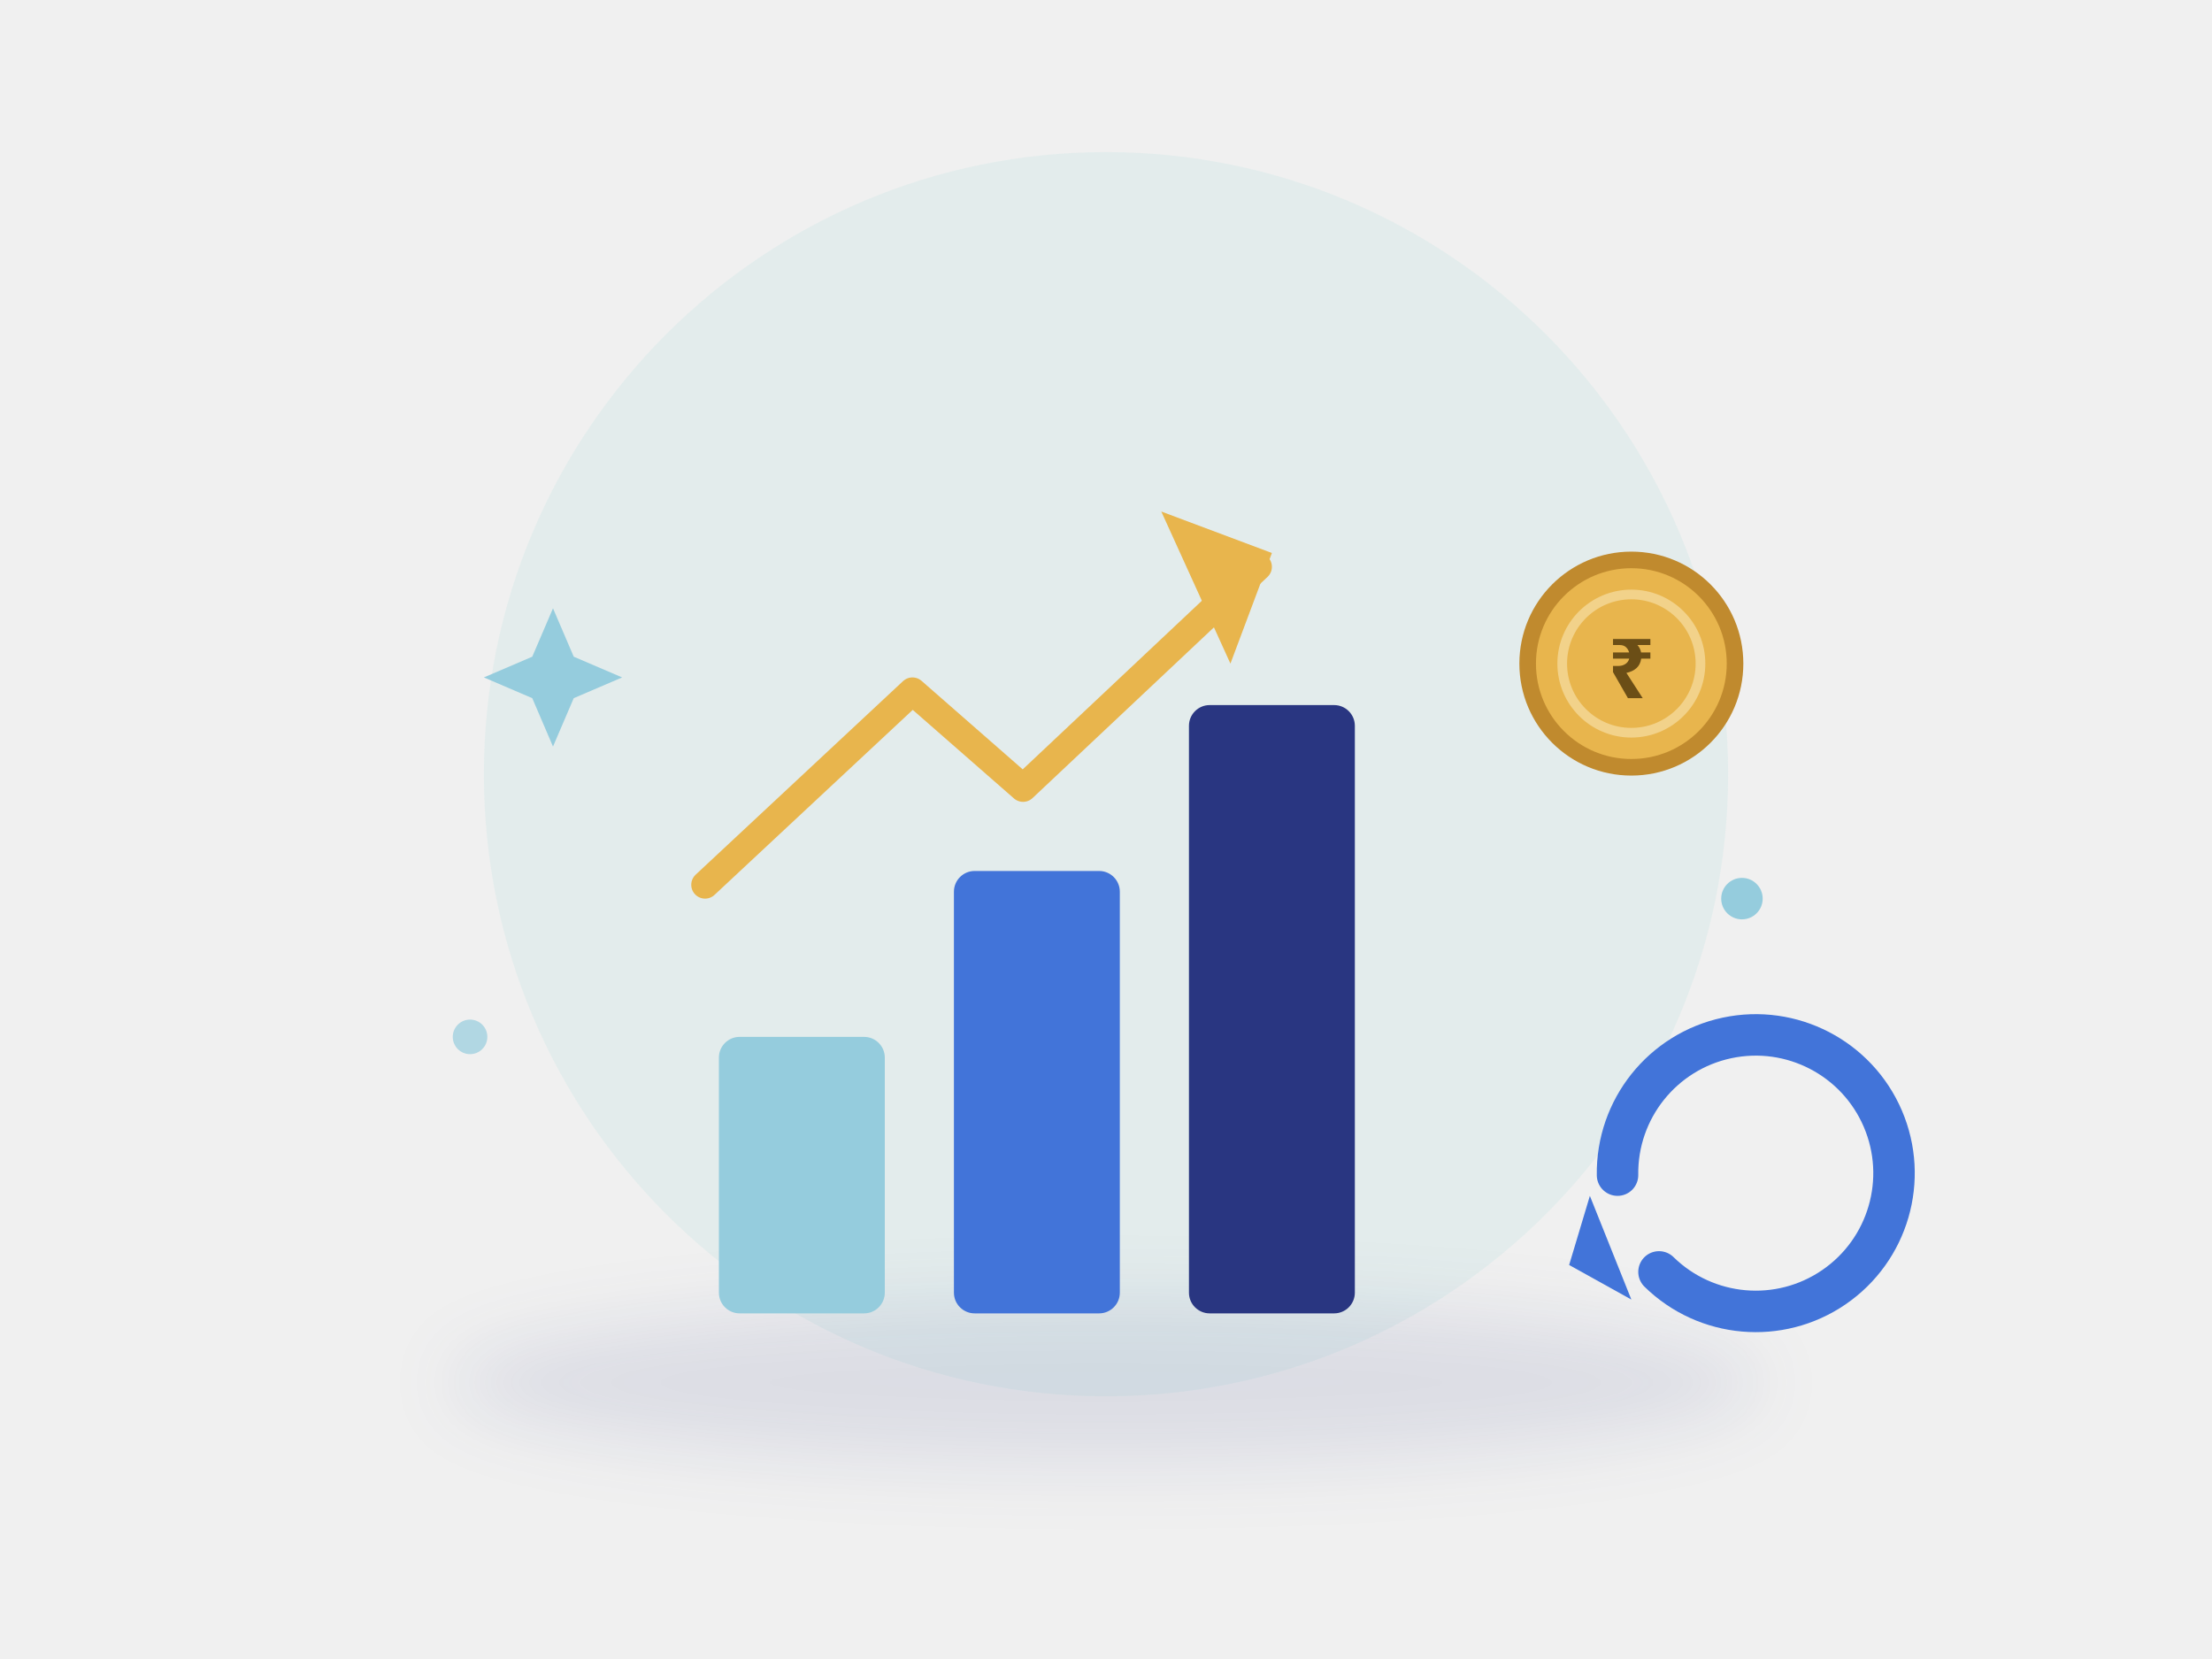
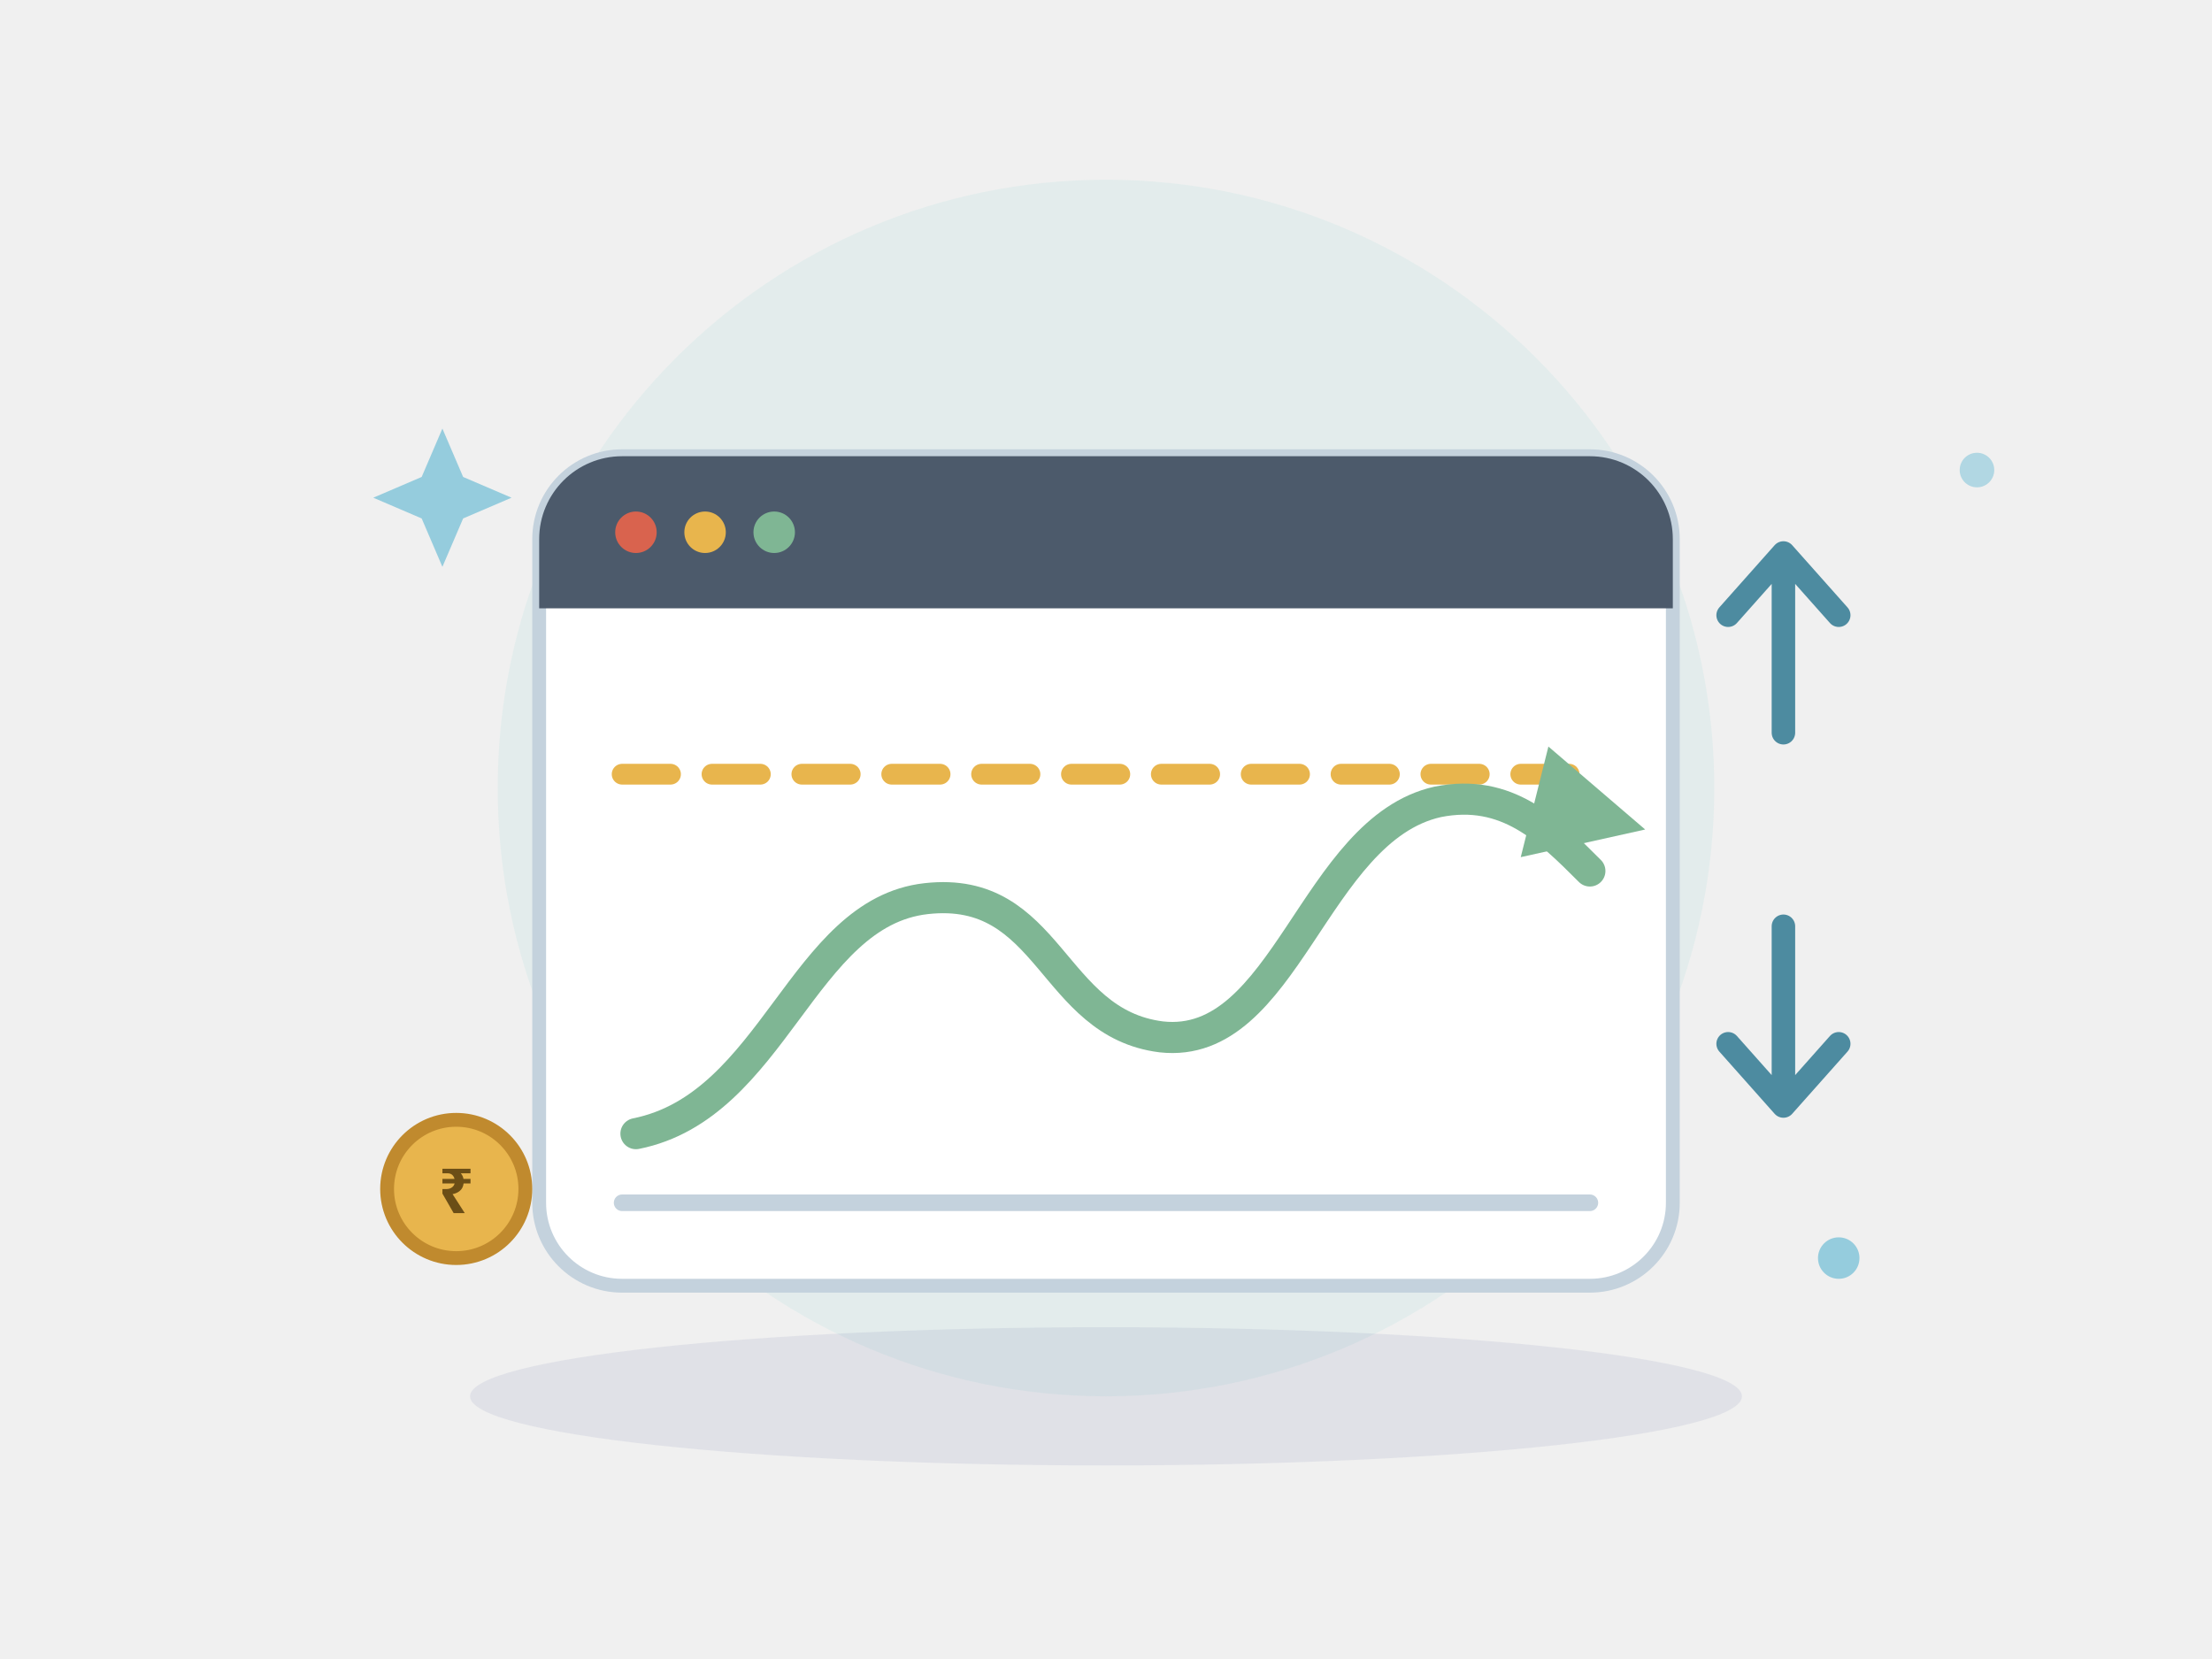
<svg xmlns="http://www.w3.org/2000/svg" width="320" height="240" fill="none" viewBox="0 0 320 240">
-   <defs>
-     <filter id="odS" width="180%" height="180%" x="-40%" y="-40%">
-       <feGaussianBlur stdDeviation="5" />
-     </filter>
-   </defs>
-   <circle cx="160" cy="112" r="90" fill="#d0e7e6" opacity=".4" />
-   <ellipse cx="160" cy="200" fill="#293681" filter="url(#odS)" opacity=".1" rx="95" ry="12" />
-   <rect width="24" height="40" x="104" y="150" fill="#95ccdd" rx="3" />
-   <rect width="24" height="64" x="138" y="126" fill="#4274d9" rx="3" />
-   <rect width="24" height="88" x="172" y="102" fill="#293681" rx="3" />
-   <path stroke="#e8b54d" stroke-linecap="round" stroke-linejoin="round" stroke-width="4" d="m102 128 30-28 16 14 34-32" />
-   <path fill="#e8b54d" d="m168 74 16 6-6 16z" />
-   <path stroke="#4274d9" stroke-linecap="round" stroke-width="6" d="M234 170a20 20 0 1 1 6 14" />
-   <path fill="#4274d9" d="m236 188-9-5 3-10z" />
-   <g transform="translate(236 96)">
-     <circle r="15" fill="#e8b54d" stroke="#c08a2e" stroke-width="2.4" />
-     <circle r="10" stroke="#f2d28a" stroke-width="1.4" />
-     <text y="5" fill="#6b4e16" font-family="system-ui, sans-serif" font-size="12" font-weight="700" text-anchor="middle">₹</text>
+   <circle cx="160" cy="114" r="88" fill="#d0e7e6" opacity=".4" />
+   <ellipse cx="160" cy="202" fill="#293681" opacity=".08" rx="92" ry="10" />
+   <rect width="164" height="120" x="78" y="66" fill="#fff" rx="12" />
+   <rect width="164" height="120" x="78" y="66" stroke="#c4d2dd" stroke-width="2" rx="12" />
+   <path fill="#4c5a6b" d="M78 78a12 12 0 0 1 12-12h140a12 12 0 0 1 12 12v10H78z" />
+   <circle cx="92" cy="77" r="3" fill="#d9634e" />
+   <circle cx="102" cy="77" r="3" fill="#e8b54d" />
+   <circle cx="112" cy="77" r="3" fill="#7fb694" />
+   <path stroke="#e8b54d" stroke-dasharray="7 6" stroke-linecap="round" stroke-width="3" d="M90 112h140" />
+   <path stroke="#7fb694" stroke-linecap="round" stroke-linejoin="round" stroke-width="4.5" d="M92 164 C 112 160 116 132 134 130 C 152 128 152 148 168 150 C 186 152 190 120 208 116 C 218 114 224 120 230 126" />
+   <path fill="#7fb694" d="M224 108l14 12-18 4z" />
+   <path stroke="#c4d2dd" stroke-linecap="round" stroke-width="2.4" d="M90 174h140" />
+   <g stroke="#4d8ba0" stroke-linecap="round" stroke-linejoin="round" stroke-width="3.4">
+     <path d="M258 106v-26m0 0l-8 9m8-9l8 9" />
+     <path d="M258 134v26m0 0l-8-9m8 9l8-9" />
  </g>
-   <path fill="#95ccdd" d="m80 88 3 7 7 3-7 3-3 7-3-7-7-3 7-3z" />
-   <circle cx="252" cy="130" r="3" fill="#95ccdd" />
-   <circle cx="68" cy="150" r="2.5" fill="#95ccdd" opacity=".7" />
+   <g transform="translate(66 172)">
+     <circle r="10" fill="#e8b54d" stroke="#c08a2e" stroke-width="2" />
+     <text y="3.5" fill="#6b4e16" font-family="system-ui, sans-serif" font-size="9" font-weight="700" text-anchor="middle">₹</text>
+   </g>
+   <path fill="#95ccdd" d="m64 62 3 7 7 3-7 3-3 7-3-7-7-3 7-3z" />
+   <circle cx="266" cy="182" r="3" fill="#95ccdd" />
+   <circle cx="286" cy="68" r="2.5" fill="#95ccdd" opacity=".7" />
</svg>
